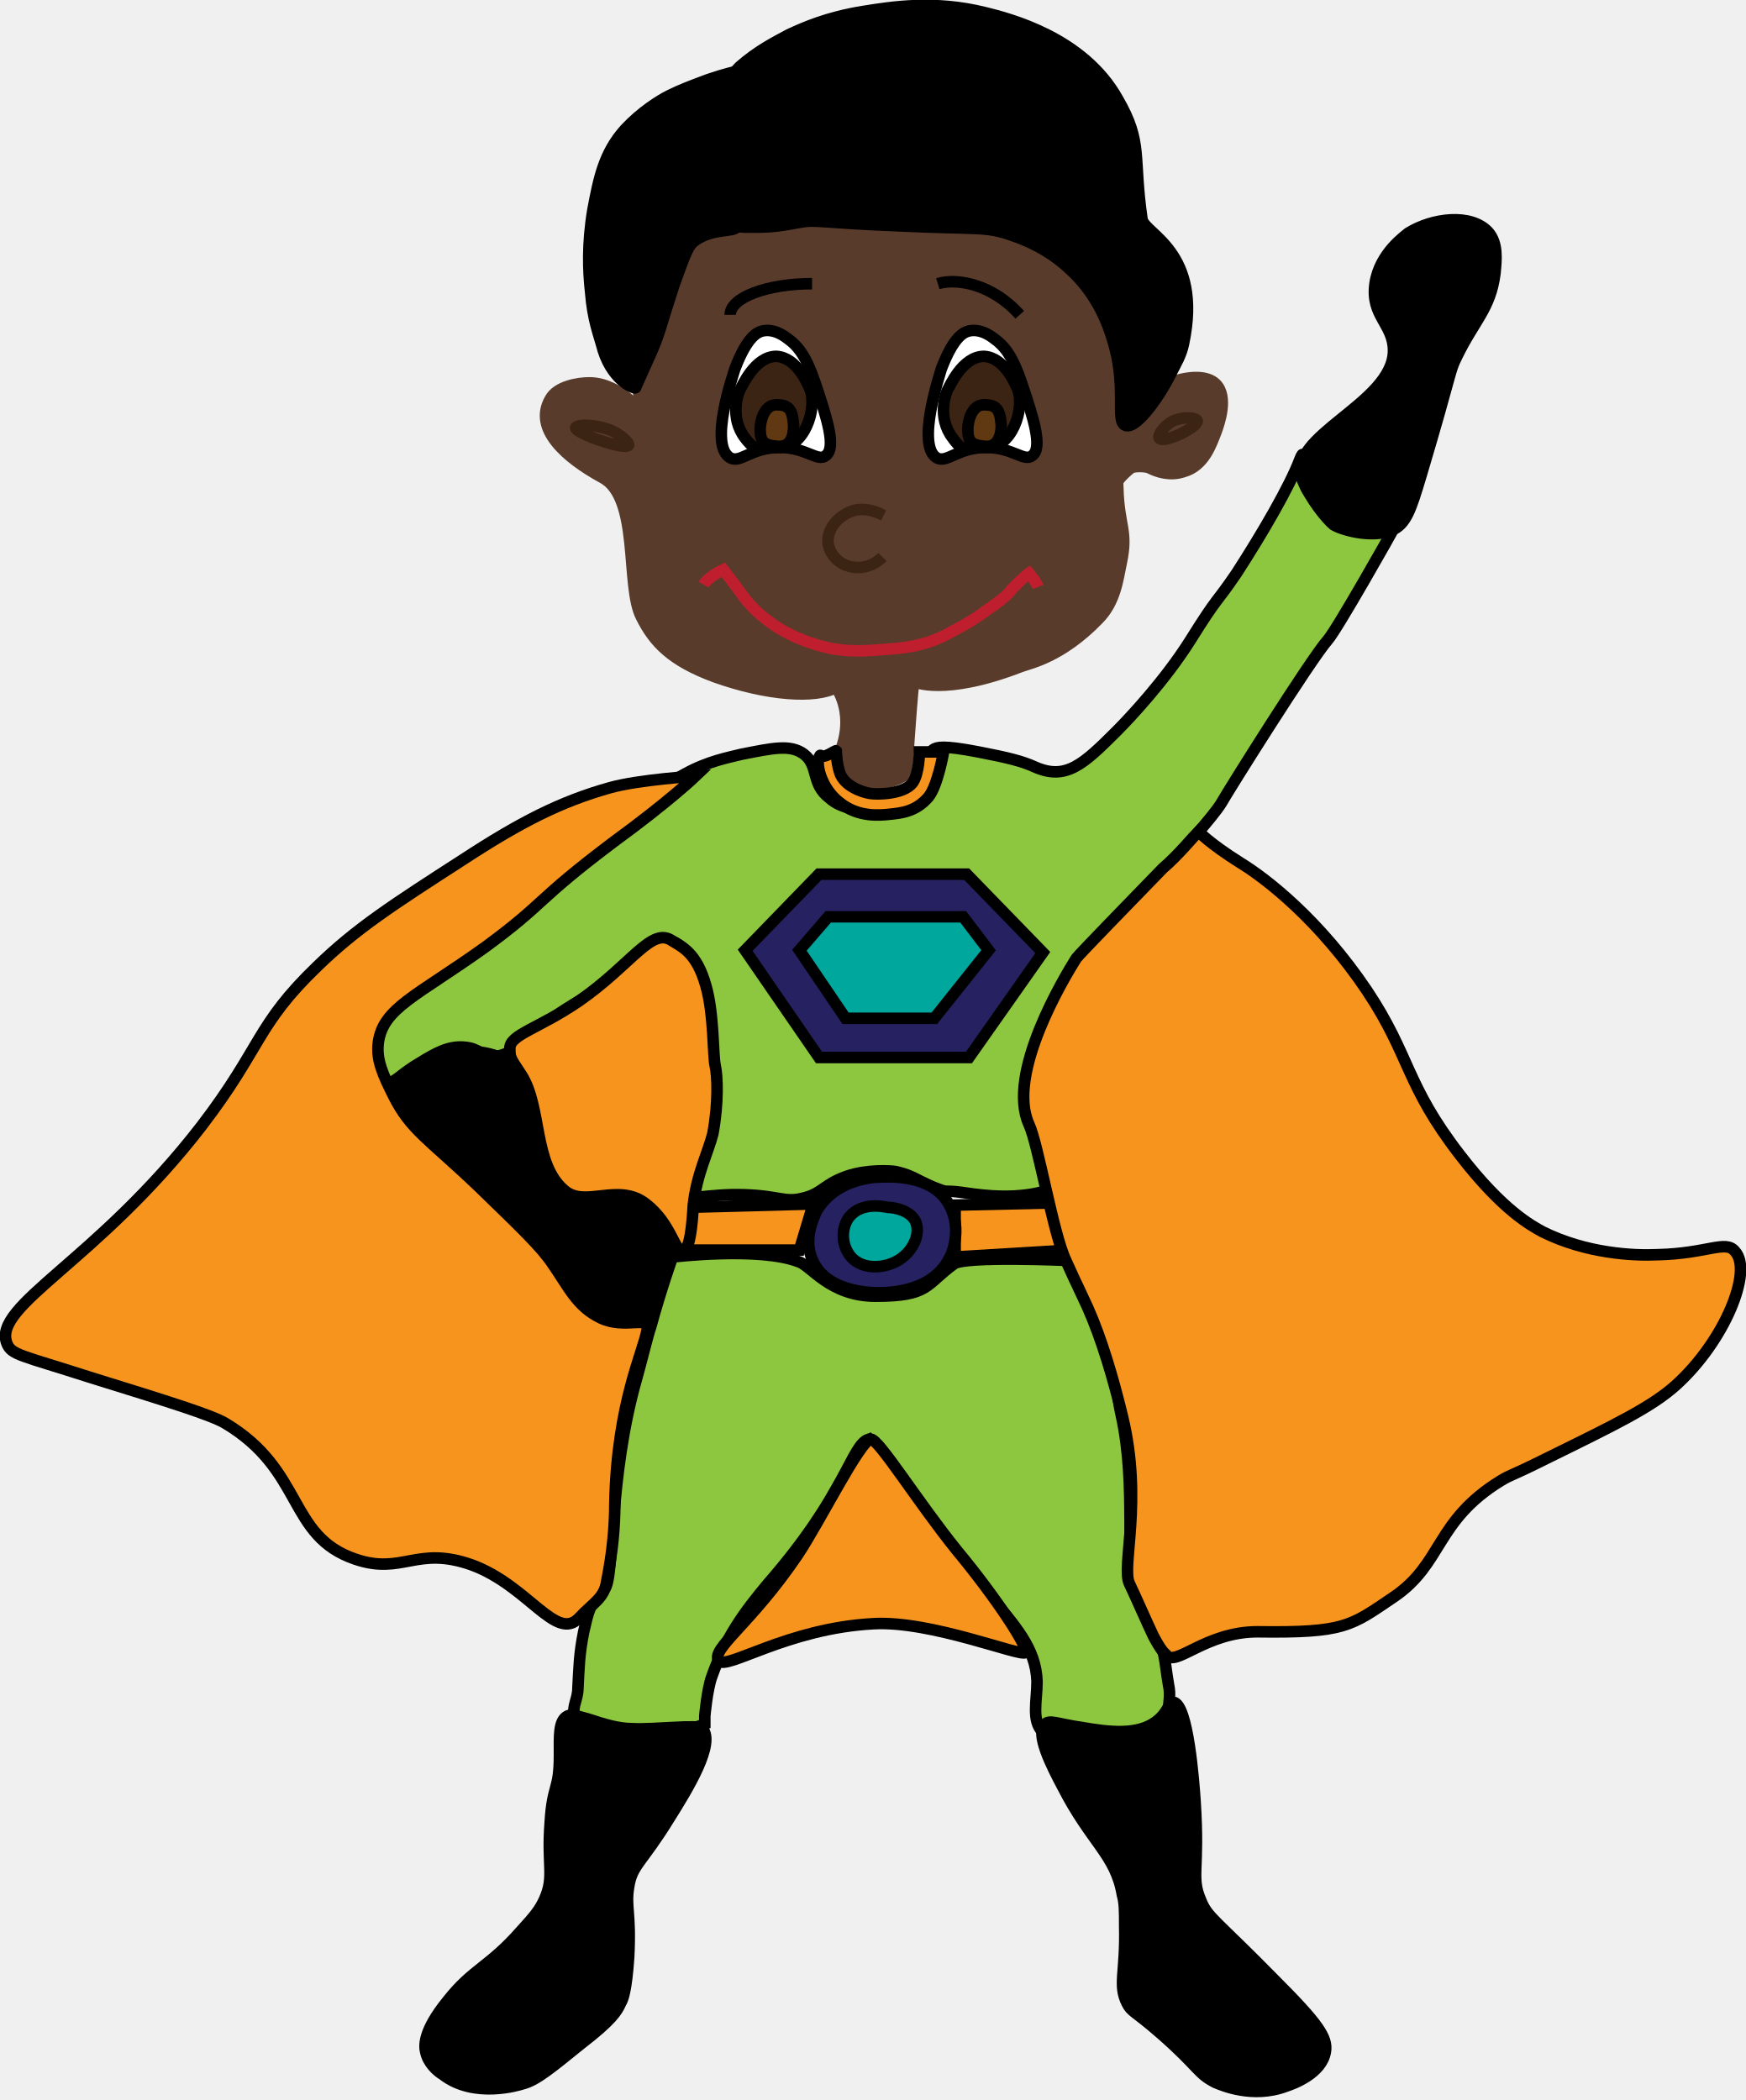
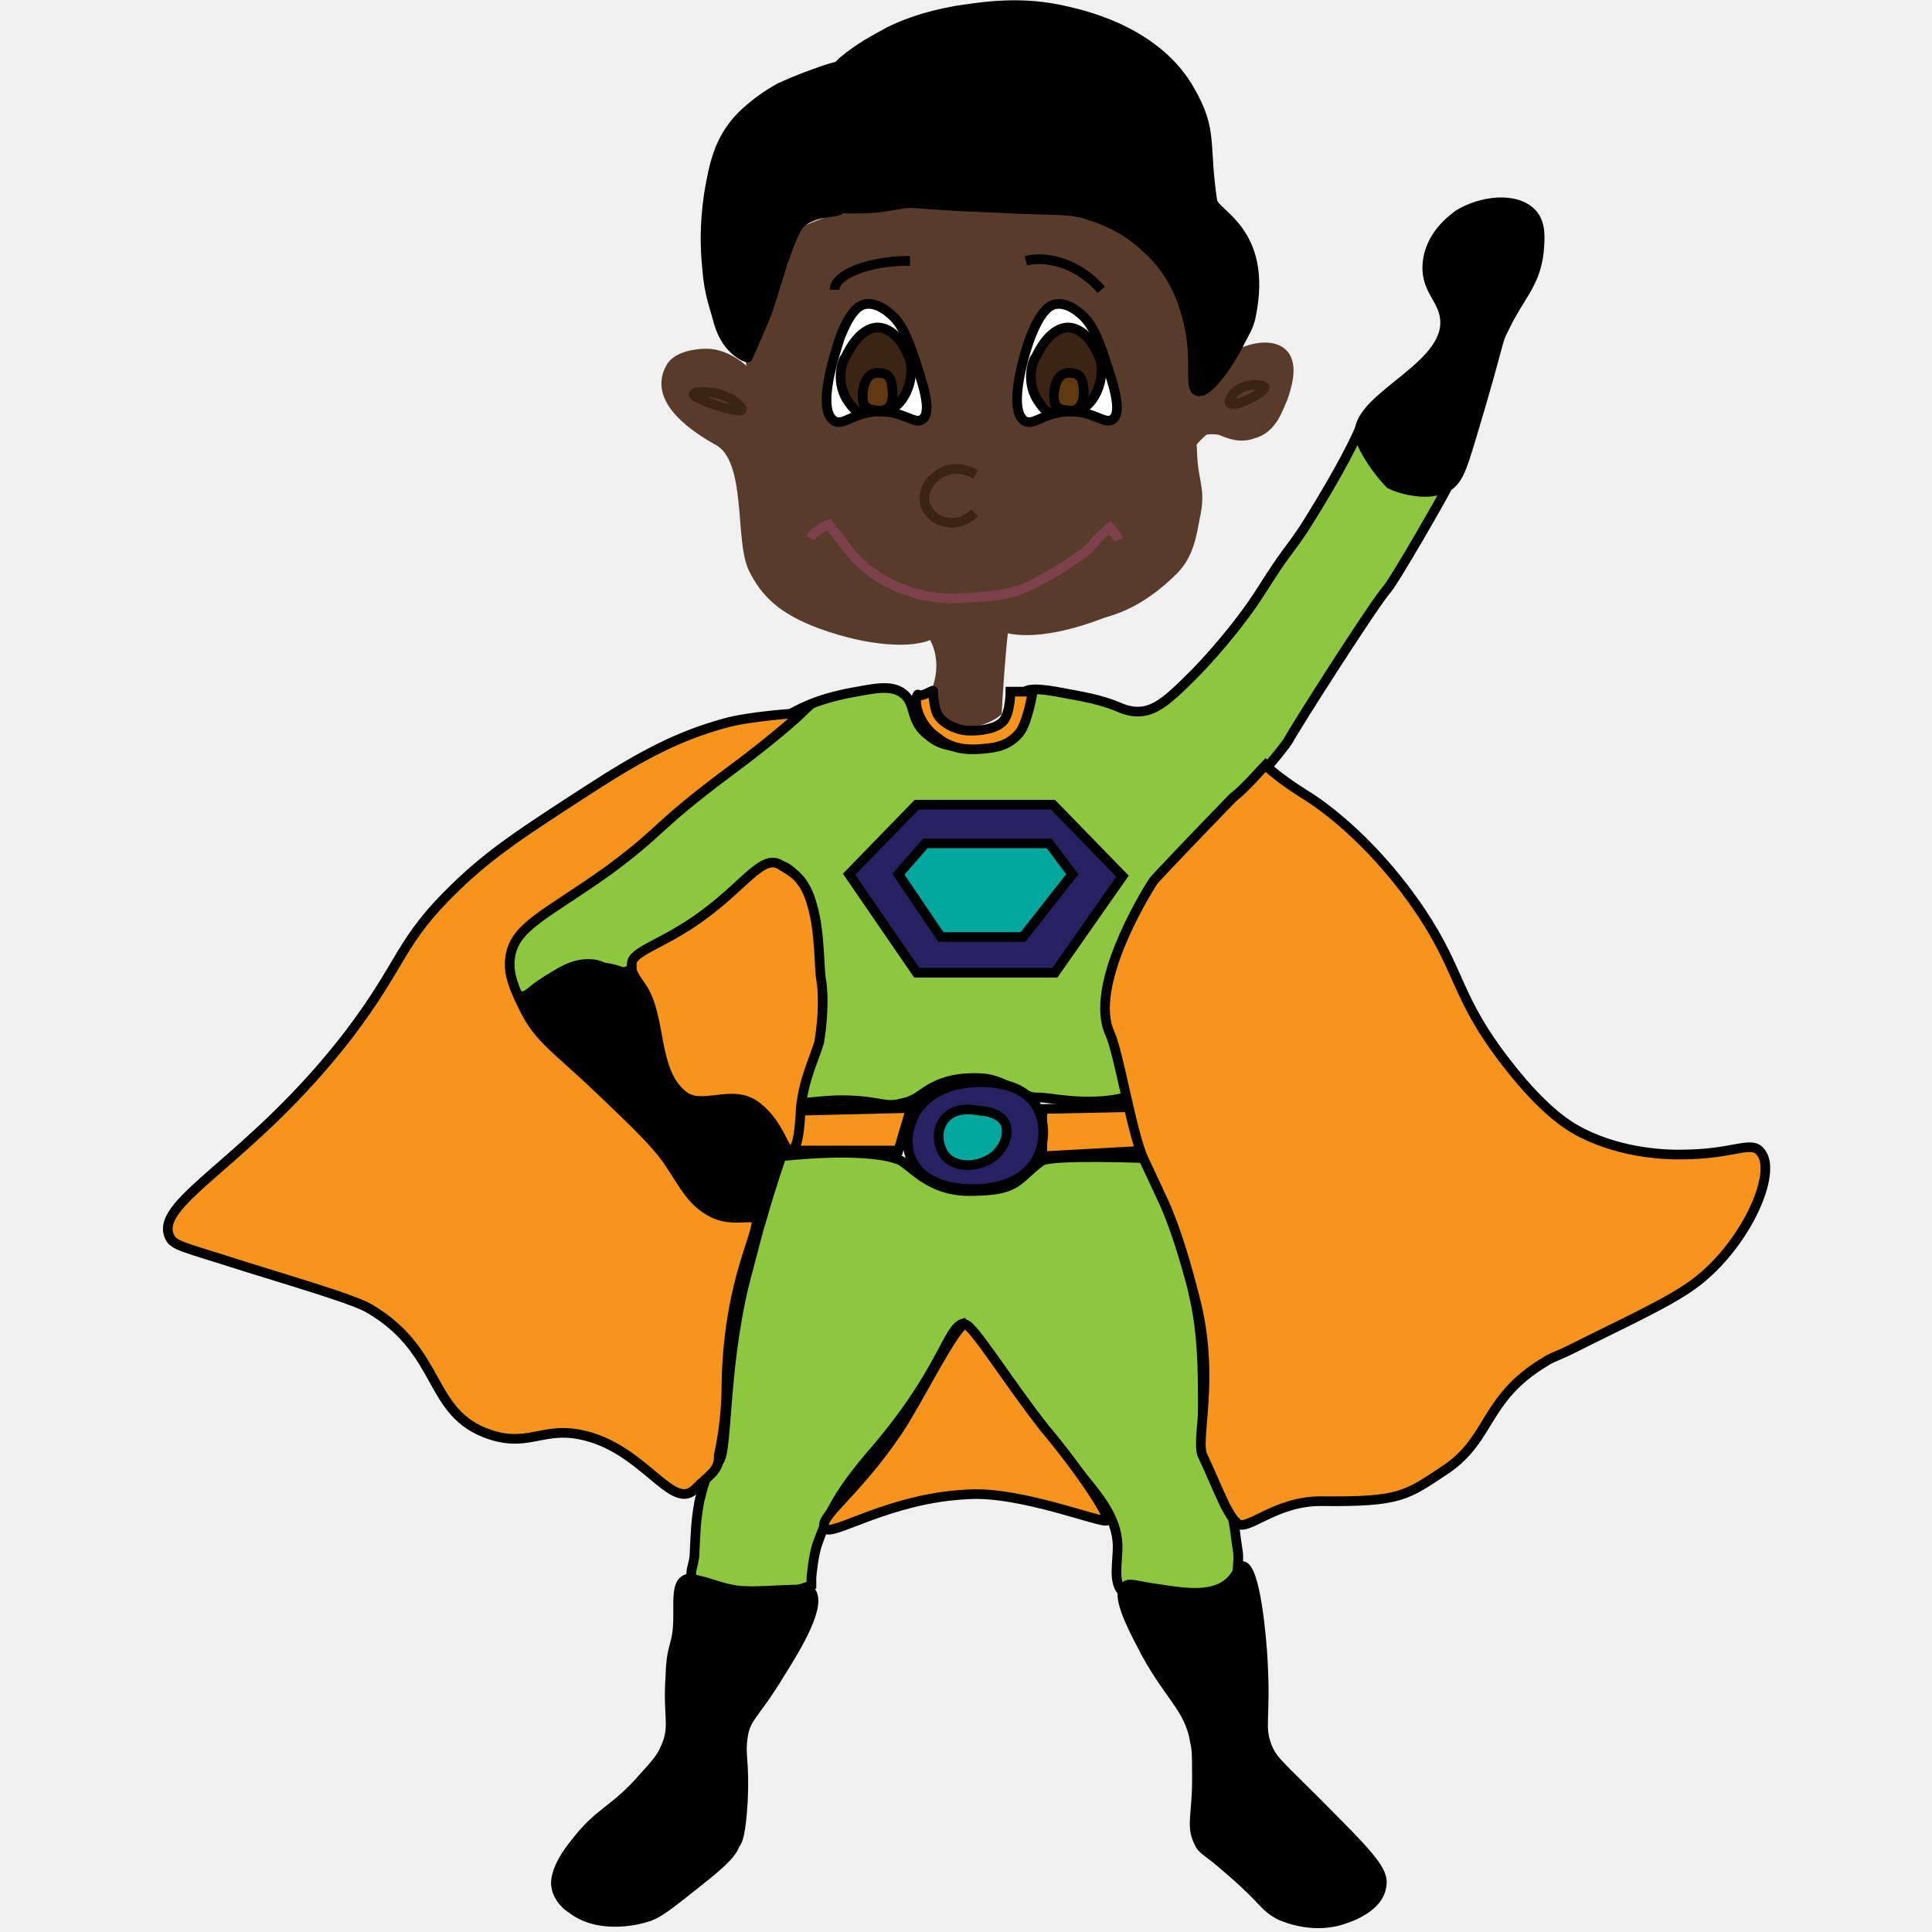
- <svg xmlns="http://www.w3.org/2000/svg" version="1.1" id="Layer_1" x="0px" y="0px" viewBox="0 0 151.3 182.1" enable-background="new 0 0 151.3 182.1" xml:space="preserve">
+ <svg xmlns="http://www.w3.org/2000/svg" version="1.1" id="Layer_1" x="0px" y="0px" viewBox="0 0 200 200" enable-background="new 0 0 200 200" xml:space="preserve">
+   <path fill="#8DC63F" stroke="#000000" stroke-miterlimit="10" d="M93.5,71.8c-1.3-1-3.1-0.5-5.9,0c-1.3,0.3-3.2,0.7-5.4,1.9  c-3.3,1.8-4.9,3.7-8,6.2c-4.3,3.3-7.5,7.1-11.6,10.3c-0.1,0-3.5,1.9-7.4,5.1c-1.1,0.9-2.2,1.9-2.6,3.5c-0.4,1.8,0.2,4,1.3,4.3  c0.7,0.2,1.1-0.7,3.2-1.9c1.4-0.9,2.6-1.5,4.1-1.4c1.5,0.1,1.6,0.9,2.7,0.9c2.1,0.1,4.9-3.1,6.5-4.2c1.4-1,3.4-1.9,5.7-4.2  c1.1-1.1,1.6-1.4,2.2-1.9c1-0.9,2.7-1.9,4.7,1.1c1.2,2,0.8,6.3,0.8,8.7c0,1.6,0.1,5.7-0.7,8.7c0,0-0.1,0.7-0.8,3.1l-0.4,1.9  c0.3,0.7,2.5-0.1,5.9,0c3.4,0.1,3.8,0.8,5.6,0.3c1.9-0.4,2-1.3,4.2-2.1c1.9-0.7,4.2-0.5,4.7-0.4c1.9,0.4,2.1,1,4.3,1.8  c0.7,0.2,0.3,0,2,0.2c2.9,0.4,4.6,0.4,6.3,0.2c1.5-0.2,1.8-0.4,1.9-0.5c0.8-1-0.2-2.6-0.9-5.9c-0.2-1-1-3.5-0.1-6.5  c0.3-1.2,0.3-3,1.9-5.8c1.8-3.4,2.4-4.3,3.4-5.3c0.7-0.7,0,0,2.7-2.7c2.7-2.7,2.5-2.3,4-4c1.3-1.4,4.8-5.3,5.6-6.6  c0.5-1,8.5-13.6,10.1-15.5c0.9-1,6.2-10.3,6.4-10.8c1.3-2.2-4.5-0.5-3.8-0.7c3.2-0.2-1-1.4-3.6-2.2c-2.2-0.7-0.8-5.5-1.5-3.6  c-1,2.6-3.6,7.1-6,10.9c-2.1,3.1-1.6,2-4.4,6.4c-2.4,3.8-5.8,7.5-7,8.7c-3.2,3.2-4.8,4.7-7.8,3.4c-1.2-0.5-2.5-0.9-5.4-1.4  c-3.4-0.7-4-0.4-4.3-0.2c-1.2,0.9-0.2,2.5-1.4,4.1c-1.3,1.5-3.6,1.6-4.4,1.6c-0.9,0-2.7,0.1-4.1-1.1C94.1,74.7,94.9,72.9,93.5,71.8z  " />
+   <polygon fill="#262262" stroke="#000000" stroke-miterlimit="10" points="94.9,83.3 87.9,90.5 94.9,100.7 109.2,100.7 116.2,90.7   109,83.3 " />
+   <polygon fill="#00A79D" stroke="#000000" stroke-miterlimit="10" points="93,90.5 97.4,97 105.9,97 111,90.5 108.6,87.3 95.8,87.3   " />
+   <path stroke="#000000" stroke-miterlimit="10" d="M54.8,103.2c-0.3,1.2,1.2,3.4,3.8,6.2c5.8,5.8,6.7,5.1,9.1,8.1  c2.4,3,2.9,5.3,6.2,7.6c1.4,1,2.4,1.3,3.3,1.1c1.8-0.5,2.4-3.2,2.7-4.8c0.4-1.9,0.9-4.1-0.3-5.7c-1-1.3-2.5-1.6-3.7-1.9  c-2.5-0.5-3.2,0.3-4.4,0c-3.8-1.1-2.1-10.8-6.7-13c-1.9-0.9-4-0.8-4.9-0.4S55.4,101.5,54.8,103.2z" />
+   <path stroke="#000000" stroke-miterlimit="10" d="M140.9,45.7c-1.6-4.2,8.7-7.2,8.7-12.3c0-2.5-2.2-3.3-1.8-6.4c0.4-3,3-4.6,3.2-4.8  c2.3-1.4,5.9-1.9,7.6-0.1c1,1.1,0.8,2.7,0.7,4c-0.4,3.4-2,4.5-3.6,7.9c-0.8,1.5-0.3,1-3.4,11.3c-1,3.3-1.4,4.7-2.9,5.3  c-2,0.8-4.8-0.1-5.5-0.5C143.2,49.4,141.7,47.6,140.9,45.7z" />
+   <path fill="#F7941E" stroke="#000000" stroke-miterlimit="10" d="M82,115c-0.3,1.3-0.8,2.7-1.1,4.1H93l1.3-4.4L82,115z" />
+   <polygon fill="#F7941E" stroke="#000000" stroke-miterlimit="10" points="107.9,114.8 107.9,119.7 118.7,119.1 117.5,114.6 " />
+   <path fill="#262262" stroke="#000000" stroke-miterlimit="10" d="M94.7,115.3c-0.1,0.3-1.4,2.6-0.3,4.8c1.3,2.9,5.4,3,6.2,3  c0.9,0,5.2,0,6.8-3.3c0.1-0.1,1.3-2.6,0-5.1c-1.8-3.3-6.7-2.6-7.2-2.6C99.2,112.2,96.2,112.7,94.7,115.3z" />
+   <path fill="#00A79D" stroke="#000000" stroke-miterlimit="10" d="M97.6,116.1c-0.7,1.1-0.5,2.5,0.2,3.5c1.2,1.5,3.8,1.2,5.2,0  c0.8-0.7,1.5-2,1.1-3.2c-0.4-1.1-2-1.4-2.6-1.4C100.9,114.9,98.7,114.4,97.6,116.1z" />
+   <path fill="#8DC63F" stroke="#000000" stroke-miterlimit="10" d="M80.9,119.7c0,0-1.1,3.1-2.1,6.7c-0.2,0.5-0.9,3.3-1.3,4.8  c-2.7,9.6-2.1,19.1-3.1,20.1c-1.4,1.3-1.5,2.2-2,4.1c-0.4,2.2-0.4,3.4-0.5,5.4c0,1-0.5,1.8-0.3,2.4c0.2,1,1.8,1.4,2.7,1.6  c0.5,0.2,3.1,0.5,5.1,0.4c2.1-0.1,4.6-1.1,4.6-1.1v-0.8c0,0,0.2-2.5,0.7-3.7c1.3-3.7,3.1-6.2,5.4-8.9c7.5-8.6,7.9-13.2,9.6-13.7  c0,0,3.1,4.6,11.4,14.7c2.5,3.1,4.5,5.2,4.6,8.3c0,1.9-0.5,3.7,0.5,4.8c0.2,0.2,0.7,0.5,3.5,0.8c5.1,0.3,6.6-0.7,7-0.9  c0.5-0.3,1.4-1,1.4-1.9c0-0.9,0.2-1.5,0-2.5c-0.4-2.5-0.2-3.2-1.5-5.5c-0.5-1-1-2.3-1.5-3.5c-1.2-2.5,0.1-9.8-1.4-16.7  c-0.9-3.8-0.1-6.9-1.4-8.1c-2.1-2.1-3.6-6.6-3.6-6.6s-9.9-0.4-10.9,0.3c-2.7,2-2.3,3.1-7.5,3.1c-4.4,0-6.2-3-7.4-3.3  C89.2,118.7,80.9,119.7,80.9,119.7z" />
+   <path stroke="#000000" stroke-miterlimit="10" d="M70.2,167.2c0-1.8-0.1-3.3,0.8-3.7c0.4-0.2,0.9,0,2.1,0.3c1.3,0.4,2.7,0.9,4.1,0.9  c2.2,0.1,6.4-0.4,6.7,0c1.2,1.4-1.3,5.6-3.2,8.6c-2.6,4.3-3.5,4.4-3.8,6.5c-0.3,2,0.2,2.3,0,6.7c-0.2,3.2-0.5,4.1-0.8,4.4  c-0.3,0.8-0.9,1.6-3.7,3.8c-2.9,2.3-4.3,3.5-5.6,3.8c-0.3,0.1-4.6,1.4-7.6-0.9c-0.5-0.3-1.4-1.1-1.6-2.2c-0.1-0.4-0.3-1.9,2.1-4.8  c2.4-3.1,4-3.2,7-6.7c1.2-1.3,1.8-2,2.2-3c1-2.2,0.2-3.2,0.5-7.4C69.5,169.9,70.2,170.6,70.2,167.2z" />
+   <path stroke="#000000" stroke-miterlimit="10" d="M118.1,170.1c-1-1.9-2.6-5.1-1.6-5.9c0.4-0.4,1.2,0,3.5,0.3c2.5,0.4,5.3,0.8,7-0.5  c1.2-0.9,1.2-1.9,1.6-1.9c1.4,0.1,2,7.8,2.1,9.4c0.4,6.7-0.4,7.1,0.5,9.4c0.7,1.6,1.3,1.8,7,7.6c4.2,4.2,5.1,5.5,4.8,6.8  c-0.3,2.1-3.1,3.1-3.7,3.3c-3.2,1.2-6.2-0.1-6.7-0.3c-1.8-0.9-1.5-1.4-5.2-4.6c-2.6-2.3-2.9-2.1-3.3-3c-0.9-1.8-0.1-2.9-0.2-7.4  c0-1.4,0-2.2-0.2-3C123.1,176.6,120.8,175.5,118.1,170.1z" />
+   <path fill="#F7941E" stroke="#000000" stroke-miterlimit="10" d="M131,79.2c0,0,1,1.1,4,3c2.5,1.5,7.6,5.5,12.1,12.2  c4.2,6.3,3.6,8.9,8.9,15.7c4.1,5.3,6.8,6.7,7.8,7.2c4.2,2.1,8.7,2.3,11,2.2c4.7-0.1,6.5-1.4,7.4-0.3c1.8,1.9-1,8.6-5.6,12.7  c-2.3,2.1-5.7,3.7-12.4,7c-3.5,1.8-3.2,1.4-4.3,2.1c-6.3,3.8-5.5,7.9-10.2,11.1c-4.1,2.7-4.6,3.4-13,3.3c-4.9,0-7.8,3.4-8.7,2.2  c-0.2-0.2-0.4-0.3-1.2-1.8c-0.9-1.9-1.4-3.2-2.3-5.1c-0.8-1.6,1.3-7.8-0.7-15.9c-0.9-3.6-2-7.4-3.3-10.3c-2.1-4.5-0.5-1.1-2.1-4.5  c-1.2-2.5-2.6-11.1-3.5-13c-2.2-4.8,3.4-14.1,4.5-15.8c0.4-0.5,4.8-5.1,8.2-8.6C129,81.5,130.6,79.6,131,79.2z" />
+   <path fill="#F7941E" stroke="#000000" stroke-miterlimit="10" d="M114.6,157.4c-0.4,0.4-9-3.1-14.5-2.7c-8.2,0.4-14.1,4.5-14.7,3.5  c-0.8-1.1,3.1-3.5,7.5-10c2.1-3.1,6-11.1,7-11.1c0.8,0,4.5,6,8.2,10.7C111.8,152.2,114.9,156.9,114.6,157.4z" />
+   <path fill="#F7941E" stroke="#000000" stroke-miterlimit="10" d="M72,154.1c-2.2,2.3-4.8-3.1-10.2-5.1c-5.3-1.9-6.6,1-11.1-0.5  c-6.5-2.2-4.8-8.5-12.4-13c-1.3-0.8-5.2-2-13-4.4c-6.5-2.1-7.4-2.1-7.8-3.2c-1.4-3.6,8.6-7.8,18.6-20.8c5.7-7.5,5.2-9.6,11-15.2  c3.7-3.6,7.1-5.8,13.9-10.2c5.4-3.5,9.2-5.5,13.9-6.8c2.7-0.8,8.1-1.1,8.1-1.1s-2.5,2.4-7.8,6.3c-7.6,5.7-6.4,5.7-12.2,10  c-6.6,4.7-9.8,5.8-10.2,9.1c-0.2,1.6,0.4,3.1,1.4,5.1c1.6,3.3,3.3,4.1,8.1,8.7c4,3.8,5.9,5.7,7,7.4c1.5,2.2,2.3,4.1,4.6,5.2  s4.7-0.3,4.4,1.1c-0.3,2.1-2.9,6.9-3.1,16.5c0,2.3-0.2,4.7-0.8,7.5C74.5,152.2,73.4,152.7,72,154.1z" />
  <g>
-     <path fill="#8DC63F" stroke="#000000" stroke-miterlimit="10" d="M69.7,65.4c-1.2-0.9-2.8-0.5-5.4,0c-1.2,0.3-2.9,0.6-4.9,1.7   c-3,1.6-4.5,3.4-7.3,5.6c-3.9,3-6.8,6.5-10.6,9.4c-0.1,0-3.2,1.7-6.7,4.6c-1,0.8-2,1.7-2.4,3.2c-0.4,1.6,0.2,3.6,1.2,3.9   c0.6,0.2,1-0.6,2.9-1.7c1.3-0.8,2.4-1.4,3.7-1.3c1.4,0.1,1.5,0.8,2.5,0.8c1.9,0.1,4.5-2.8,5.9-3.8c1.3-0.9,3.1-1.7,5.2-3.8   c1-1,1.5-1.3,2-1.7c0.9-0.8,2.5-1.7,4.3,1c1.1,1.8,0.7,5.7,0.7,7.9c0,1.5,0.1,5.2-0.6,7.9c0,0-0.1,0.6-0.7,2.8l-0.4,1.7   c0.3,0.6,2.3-0.1,5.4,0c3.1,0.1,3.5,0.7,5.1,0.3c1.7-0.4,1.8-1.2,3.8-1.9c1.7-0.6,3.8-0.5,4.3-0.4c1.7,0.4,1.9,0.9,3.9,1.6   c0.6,0.2,0.3,0,1.8,0.2c2.6,0.4,4.2,0.4,5.7,0.2c1.4-0.2,1.6-0.4,1.7-0.5c0.7-0.9-0.2-2.4-0.8-5.4c-0.2-0.9-0.9-3.2-0.1-5.9   c0.3-1.1,0.3-2.7,1.7-5.3c1.6-3.1,2.2-3.9,3.1-4.8c0.6-0.6,0,0,2.5-2.5c2.5-2.5,2.3-2.1,3.6-3.6c1.2-1.3,4.4-4.8,5.1-6   c0.5-0.9,7.7-12.4,9.2-14.1c0.8-0.9,5.6-9.4,5.8-9.8c1.2-2-4.1-0.5-3.5-0.6c2.9-0.2-0.9-1.3-3.3-2c-2-0.6-0.7-5-1.4-3.3   c-0.9,2.4-3.3,6.5-5.5,9.9c-1.9,2.8-1.5,1.8-4,5.8c-2.2,3.5-5.3,6.8-6.4,7.9c-2.9,2.9-4.4,4.3-7.1,3.1c-1.1-0.5-2.3-0.8-4.9-1.3   c-3.1-0.6-3.6-0.4-3.9-0.2c-1.1,0.8-0.2,2.3-1.3,3.7c-1.2,1.4-3.3,1.5-4,1.5c-0.8,0-2.5,0.1-3.7-1C70.3,68,71,66.4,69.7,65.4z" />
-     <polygon fill="#262262" stroke="#000000" stroke-miterlimit="10" points="71,75.8 64.6,82.4 71,91.7 84,91.7 90.4,82.6 83.8,75.8     " />
-     <polygon fill="#00A79D" stroke="#000000" stroke-miterlimit="10" points="69.3,82.4 73.3,88.3 81,88.3 85.7,82.4 83.5,79.5    71.8,79.5  " />
-     <path stroke="#000000" stroke-miterlimit="10" d="M34.5,94c-0.3,1.1,1.1,3.1,3.5,5.6c5.3,5.3,6.1,4.6,8.3,7.4   c2.2,2.7,2.6,4.8,5.6,6.9c1.3,0.9,2.2,1.2,3,1c1.6-0.5,2.2-2.9,2.5-4.4c0.4-1.7,0.8-3.7-0.3-5.2c-0.9-1.2-2.3-1.5-3.4-1.7   c-2.3-0.5-2.9,0.3-4,0c-3.5-1-1.9-9.8-6.1-11.8c-1.7-0.8-3.6-0.7-4.5-0.4C38.2,91.7,35,92.4,34.5,94z" />
-     <path stroke="#000000" stroke-miterlimit="10" d="M112.9,41.6c-1.5-3.8,7.9-6.6,7.9-11.2c0-2.3-2-3-1.6-5.8   c0.4-2.7,2.7-4.2,2.9-4.4c2.1-1.3,5.4-1.7,6.9-0.1c0.9,1,0.7,2.5,0.6,3.6c-0.4,3.1-1.8,4.1-3.3,7.2c-0.7,1.4-0.3,0.9-3.1,10.3   c-0.9,3-1.3,4.3-2.6,4.8c-1.8,0.7-4.4-0.1-5-0.5C115,45,113.6,43.3,112.9,41.6z" />
-     <path fill="#F7941E" stroke="#000000" stroke-miterlimit="10" d="M59.3,104.7c-0.3,1.2-0.7,2.5-1,3.7h11l1.2-4L59.3,104.7z" />
-     <polygon fill="#F7941E" stroke="#000000" stroke-miterlimit="10" points="82.8,104.5 82.8,109 92.7,108.4 91.6,104.3  " />
-     <path fill="#262262" stroke="#000000" stroke-miterlimit="10" d="M70.8,105c-0.1,0.3-1.3,2.4-0.3,4.4c1.2,2.6,4.9,2.7,5.6,2.7   c0.8,0,4.7,0,6.2-3c0.1-0.1,1.2-2.4,0-4.6c-1.6-3-6.1-2.4-6.6-2.4C74.9,102.2,72.2,102.6,70.8,105z" />
-     <path fill="#00A79D" stroke="#000000" stroke-miterlimit="10" d="M73.5,105.7c-0.6,1-0.5,2.3,0.2,3.2c1.1,1.4,3.5,1.1,4.7,0   c0.7-0.6,1.4-1.8,1-2.9c-0.4-1-1.8-1.3-2.4-1.3C76.5,104.6,74.5,104.2,73.5,105.7z" />
-     <path fill="#8DC63F" stroke="#000000" stroke-miterlimit="10" d="M58.3,109c0,0-1,2.8-1.9,6.1c-0.2,0.5-0.8,3-1.2,4.4   c-2.5,8.7-1.9,17.4-2.8,18.3c-1.3,1.2-1.4,2-1.8,3.7c-0.4,2-0.4,3.1-0.5,4.9c0,0.9-0.5,1.6-0.3,2.2c0.2,0.9,1.6,1.3,2.5,1.5   c0.5,0.2,2.8,0.5,4.6,0.4c1.9-0.1,4.2-1,4.2-1v-0.7c0,0,0.2-2.3,0.6-3.4c1.2-3.4,2.8-5.6,4.9-8.1c6.8-7.8,7.2-12,8.7-12.5   c0,0,2.8,4.2,10.4,13.4c2.3,2.8,4.1,4.7,4.2,7.6c0,1.7-0.5,3.4,0.5,4.4c0.2,0.2,0.6,0.5,3.2,0.7c4.6,0.3,6-0.6,6.4-0.8   c0.5-0.3,1.3-0.9,1.3-1.7c0-0.8,0.2-1.4,0-2.3c-0.4-2.3-0.2-2.9-1.4-5c-0.5-0.9-0.9-2.1-1.4-3.2c-1.1-2.3,0.1-8.9-1.3-15.2   c-0.8-3.5-0.1-6.3-1.3-7.4c-1.9-1.9-3.3-6-3.3-6s-9-0.4-9.9,0.3c-2.5,1.8-2.1,2.8-6.8,2.8c-4,0-5.6-2.7-6.7-3   C65.8,108.1,58.3,109,58.3,109z" />
-     <path stroke="#000000" stroke-miterlimit="10" d="M48.5,152.2c0-1.6-0.1-3,0.7-3.4c0.4-0.2,0.8,0,1.9,0.3c1.2,0.4,2.5,0.8,3.7,0.8   c2,0.1,5.8-0.4,6.1,0c1.1,1.3-1.2,5.1-2.9,7.8c-2.4,3.9-3.2,4-3.5,5.9c-0.3,1.8,0.2,2.1,0,6.1c-0.2,2.9-0.5,3.7-0.7,4   c-0.3,0.7-0.8,1.5-3.4,3.5c-2.6,2.1-3.9,3.2-5.1,3.5c-0.3,0.1-4.2,1.3-6.9-0.8c-0.5-0.3-1.3-1-1.5-2c-0.1-0.4-0.3-1.7,1.9-4.4   c2.2-2.8,3.6-2.9,6.4-6.1c1.1-1.2,1.6-1.8,2-2.7c0.9-2,0.2-2.9,0.5-6.7C47.9,154.7,48.5,155.3,48.5,152.2z" />
-     <path stroke="#000000" stroke-miterlimit="10" d="M92.1,154.9c-0.9-1.7-2.4-4.6-1.5-5.4c0.4-0.4,1.1,0,3.2,0.3   c2.3,0.4,4.8,0.7,6.4-0.5c1.1-0.8,1.1-1.7,1.5-1.7c1.3,0.1,1.8,7.1,1.9,8.6c0.4,6.1-0.4,6.5,0.5,8.6c0.6,1.5,1.2,1.6,6.4,6.9   c3.8,3.8,4.6,5,4.4,6.2c-0.3,1.9-2.8,2.8-3.4,3c-2.9,1.1-5.6-0.1-6.1-0.3c-1.6-0.8-1.4-1.3-4.7-4.2c-2.4-2.1-2.6-1.9-3-2.7   c-0.8-1.6-0.1-2.6-0.2-6.7c0-1.3,0-2-0.2-2.7C96.7,160.8,94.6,159.8,92.1,154.9z" />
-     <path fill="#F7941E" stroke="#000000" stroke-miterlimit="10" d="M103.9,72.1c0,0,0.9,1,3.6,2.7c2.3,1.4,6.9,5,11,11.1   c3.8,5.7,3.3,8.1,8.1,14.3c3.7,4.8,6.2,6.1,7.1,6.6c3.8,1.9,7.9,2.1,10,2c4.3-0.1,5.9-1.3,6.7-0.3c1.6,1.7-0.9,7.8-5.1,11.6   c-2.1,1.9-5.2,3.4-11.3,6.4c-3.2,1.6-2.9,1.3-3.9,1.9c-5.7,3.5-5,7.2-9.3,10.1c-3.7,2.5-4.2,3.1-11.8,3c-4.5,0-7.1,3.1-7.9,2   c-0.2-0.2-0.4-0.3-1.1-1.6c-0.8-1.7-1.3-2.9-2.1-4.6c-0.7-1.5,1.2-7.1-0.6-14.5c-0.8-3.3-1.8-6.7-3-9.4c-1.9-4.1-0.5-1-1.9-4.1   c-1.1-2.3-2.4-10.1-3.2-11.8c-2-4.4,3.1-12.8,4.1-14.4c0.4-0.5,4.4-4.6,7.5-7.8C102.1,74.2,103.5,72.5,103.9,72.1z" />
-     <path fill="#F7941E" stroke="#000000" stroke-miterlimit="10" d="M88.9,143.3c-0.4,0.4-8.2-2.8-13.2-2.5   c-7.5,0.4-12.8,4.1-13.4,3.2c-0.7-1,2.8-3.2,6.8-9.1c1.9-2.8,5.5-10.1,6.4-10.1c0.7,0,4.1,5.5,7.5,9.7   C86.4,138.6,89.2,142.9,88.9,143.3z" />
-     <path fill="#F7941E" stroke="#000000" stroke-miterlimit="10" d="M50.2,140.3c-2,2.1-4.4-2.8-9.3-4.6c-4.8-1.7-6,0.9-10.1-0.5   c-5.9-2-4.4-7.7-11.3-11.8c-1.2-0.7-4.7-1.8-11.8-4c-5.9-1.9-6.7-1.9-7.1-2.9c-1.3-3.3,7.8-7.1,16.9-18.9c5.2-6.8,4.7-8.7,10-13.8   c3.4-3.3,6.5-5.3,12.7-9.3c4.9-3.2,8.4-5,12.7-6.2c2.5-0.7,7.4-1,7.4-1s-2.3,2.2-7.1,5.7c-6.9,5.2-5.8,5.2-11.1,9.1   c-6,4.3-8.9,5.3-9.3,8.3c-0.2,1.5,0.4,2.8,1.3,4.6c1.5,3,3,3.7,7.4,7.9c3.6,3.5,5.4,5.2,6.4,6.7c1.4,2,2.1,3.7,4.2,4.7   c2.1,1,4.3-0.3,4,1c-0.3,1.9-2.6,6.3-2.8,15c0,2.1-0.2,4.3-0.7,6.8C52.4,138.6,51.4,139,50.2,140.3z" />
-     <g>
-       <path fill="#F7941E" stroke="#000000" stroke-miterlimit="10" d="M58.3,81.6c-1.8-1.3-3.5,2-8.1,5.2c-3.5,2.4-6,2.9-6,4.1    c0,0.8,0,0.8,1,2.3c1.8,2.8,1,7.7,3.7,10c1.8,1.6,4.7-0.7,7.1,1.2c2.2,1.7,2.5,4.2,3.2,4.1c0.6-0.1,0.8-2.2,0.9-4    c0.3-2.7,1.3-4.6,1.7-6.2c0.5-2.7,0.4-5,0.2-5.9c-0.2-0.8-0.1-4.5-0.8-6.9C60.4,82.6,59.1,82.1,58.3,81.6z" />
-     </g>
-     <path fill="#593B2B" stroke="#593B2B" stroke-miterlimit="10" d="M78.6,67.1c0,0,0.3-5,0.6-8c0,0,2.6,1.3,9.3-1.3   c0.8-0.3,3.5-0.8,6.7-4.1c1.5-1.5,1.7-3.5,2-4.9c0.6-2.8-0.2-3.1-0.3-6.5c0,0-0.7-0.2,1.1-1.7c0.2-0.2,1.4-0.2,1.7,0   c0.6,0.3,1.7,0.7,2.9,0.3c1.8-0.5,2.4-2.4,2.8-3.4c0.3-0.8,1.1-3.1,0-4.2c-0.8-0.8-2.4-0.6-3.4-0.3c-3.1,1.1-3.5,5-4.5,4.8   c-0.8-0.1,0.2-1.7-0.9-6.2c-0.3-1.3-0.2-1.6-1.6-4.2c-1-1.8-2.1-4.1-3.7-5.2c-1.8-1.1-3.5-2.2-8.2-2.5c-5.2-0.4-6-0.1-11.7-0.3   c-2.4-0.1-5.9-0.1-11,2.2c-1.9,0.9-3.1,8.3-3.9,9.3c-2.6,3.6,0,4.4-0.2,5.4c0,0,0,0,0,0c-0.2,0.1-1.1-1.2-2.2-2   c-0.3-0.2-1.5-1.1-3-1.1c-1,0-2.8,0.3-3.4,1.4c-1.5,2.6,1.4,5.1,4.5,6.8c3.3,1.7,2,9.4,3.4,12.1c1.1,2.2,2.6,3.8,6.4,5.2   c4.5,1.6,8.7,1.9,10.5,0.9c0,0,0,0,0,0c1.7,2.8,0.3,5.6,0.3,5.6c0,0.3,0,0.9,0,1.6c0.4,0.3,1.1,0.8,2.1,1c0.3,0.1,0.6,0.1,1,0.1   C77.5,68,78.6,67.1,78.6,67.1z" />
-     <path fill="none" stroke="#3C2415" stroke-miterlimit="10" d="M100.5,38c-0.2-0.2,0.4-1.1,1.2-1.5c0.9-0.4,2-0.3,2.1,0   C103.8,37.1,100.8,38.5,100.5,38z" />
-     <path fill="none" stroke="#3C2415" stroke-miterlimit="10" d="M54.5,38.6c0.1-0.2-0.9-1.2-2.2-1.5c-1-0.3-2.3-0.3-2.4,0   C49.9,37.6,54.3,39.1,54.5,38.6z" />
-     <g>
-       <path fill="#FFFFFF" stroke="#000000" stroke-miterlimit="10" d="M81.2,39.7c0.9,0.5,1.8-0.9,4.3-0.9c2.3,0,3.3,1.3,4,0.7    c0.9-0.7,0.1-3.2-0.9-6.2c-0.8-2.4-1.5-3.3-2.5-4c-0.4-0.3-1.2-0.8-2.1-0.6c-0.4,0.1-1.3,0.4-2.4,3.3    C81.5,32.4,79.4,38.6,81.2,39.7z" />
-       <path fill="#3C2415" stroke="#000000" stroke-miterlimit="10" d="M82.6,38c-1.4-1.8-0.6-4-0.4-4.3c0.1-0.1,1.2-2.8,3.1-2.8    c1.8,0.1,2.7,2.4,2.9,2.8c0.7,1.7-0.5,5.3-2.8,5.1C83.7,38.7,83.6,39.4,82.6,38z" />
-       <path fill="#603913" stroke="#000000" stroke-miterlimit="10" d="M85.4,38.7c-1.1-0.1-1.5-0.3-1.5-1.5c0-0.6,0.3-2.1,1.4-2.1    c1.1,0,1.4,0.4,1.5,1.8C86.8,37.9,86.4,38.8,85.4,38.7z" />
-     </g>
-     <g>
-       <path fill="#FFFFFF" stroke="#000000" stroke-miterlimit="10" d="M63.3,39.7c0.9,0.5,1.8-0.9,4.3-0.9c2.3,0,3.3,1.3,4,0.7    c0.9-0.7,0.1-3.2-0.9-6.2c-0.8-2.4-1.5-3.3-2.5-4c-0.4-0.3-1.2-0.8-2.1-0.6c-0.4,0.1-1.3,0.4-2.4,3.3    C63.6,32.4,61.4,38.6,63.3,39.7z" />
-       <path fill="#3C2415" stroke="#000000" stroke-miterlimit="10" d="M64.6,38c-1.4-1.8-0.6-4-0.4-4.3c0.1-0.1,1.2-2.8,3.1-2.8    c1.8,0.1,2.7,2.4,2.9,2.8c0.7,1.7-0.5,5.3-2.8,5.1C65.7,38.7,65.7,39.4,64.6,38z" />
-       <path fill="#603913" stroke="#000000" stroke-miterlimit="10" d="M67.4,38.7c-1.1-0.1-1.5-0.3-1.5-1.5c0-0.6,0.3-2.1,1.4-2.1    c1.1,0,1.4,0.4,1.5,1.8C68.8,37.9,68.5,38.8,67.4,38.7z" />
-     </g>
-     <path fill="none" stroke="#000000" stroke-miterlimit="10" d="M81.3,24.6c1.6-0.5,4.7,0,7.1,2.7" />
-     <path fill="none" stroke="#000000" stroke-miterlimit="10" d="M63.3,27.3c0-1.5,3.2-2.7,7.1-2.7" />
-     <line fill="none" stroke="#000000" stroke-miterlimit="10" x1="83.1" y1="29" x2="83.1" y2="29" />
-     <g>
-       <path fill="none" stroke="#3C2415" stroke-miterlimit="10" d="M76.6,44.7c-0.2-0.1-1.4-0.8-2.7-0.4c-1.2,0.4-2.3,1.6-2.1,2.9    c0.2,1,1,1.7,1.8,1.9c1,0.3,2.1,0,2.9-0.8" />
-     </g>
-     <path fill="none" stroke="#BE1E2D" stroke-miterlimit="10" d="M61,50.7c0.4-0.7,1.7-1.3,1.7-1.3s1.1,1.4,1.8,2.4   c2.5,3.2,6.1,4.1,7.4,4.4c2,0.4,3.5,0.2,5,0.1c1.2-0.1,3-0.2,5-1.2c1.1-0.6,2.2-1.1,3.8-2.3c1.8-1.2,2-1.7,2-1.7   c1.2-1.2,1.5-1.4,1.5-1.4s0.6,0.7,0.8,1.2" />
-     <path stroke="#000000" stroke-miterlimit="10" d="M52.3,30.4c-0.4-1.5-0.9-2.6-1.1-5.1c-0.2-1.8-0.3-4.1,0.2-7.1   c0.5-2.6,0.9-4.9,2.8-7c1.4-1.5,3-2.5,3.8-2.9c1-0.5,1.8-0.8,3.4-1.4c1.5-0.5,2.6-0.8,2.4-0.6c-0.4,0.5-2.8,3.1-3,7.2   c-0.1,0.8-0.2,2.6,0.9,4c1,1.3,2.3,1.6,2.2,2.1c-0.1,0.6-2.1,0.1-3.7,1.3c-0.5,0.4-0.7,0.8-1.8,3.9c-1.2,3.7-1.2,4.1-2,5.9   c-0.4,0.9-1.3,2.9-1.3,2.9v0C55.2,33.8,53.2,33.2,52.3,30.4z" />
-     <path stroke="#000000" stroke-miterlimit="10" d="M68.4,3c1.3-0.6,3.3-1.5,6.4-2c2.5-0.4,6.2-1,10.6,0.1c2,0.5,8.5,2.1,11.5,7.5   c2.2,3.8,1.3,4.9,2.1,10.4c0.2,1.3,5.3,2.8,3.6,10.8c-0.2,1-0.7,1.8-1,2.4c-0.9,1.9-3,5-4,4.7c-1-0.3,0.2-3.3-1.2-7.6   c-0.3-1-1.2-3.7-3.6-5.9c-1.9-1.8-3.9-2.6-5.1-3c-2.2-0.8-3.1-0.5-9.4-0.8c-7.7-0.3-7.4-0.6-9.1-0.3c-2.1,0.4-2.6,0.4-4.6,0.4   c-1.6,0-2.9-1.7-3.2-2.2c-1.5-2.9-0.5-6,0-7.3c0.3-1,1.1-2.7,2.7-4.4C65.7,4.4,67.1,3.7,68.4,3z" />
-     <path fill="#F7941E" stroke="#000000" stroke-miterlimit="10" d="M71.1,65.5c0-0.1,0,0.3,0.8-0.1c0.7-0.4,0.6-0.3,0.6-0.3   s0,1,0.3,1.9c0.4,1.2,2,1.7,2.6,1.8c0.6,0.1,2.9,0.1,3.7-0.9c0.6-0.8,0.6-2.7,0.6-2.7h2.1c0,0-0.5,2.9-1.3,3.9   c-1.1,1.3-2.4,1.4-3.3,1.5c-0.9,0.1-2.8,0.3-4.4-1C71.2,68.4,70.6,66.1,71.1,65.5z" />
+     <path fill="#F7941E" stroke="#000000" stroke-miterlimit="10" d="M80.9,89.6c-2-1.4-3.8,2.2-8.9,5.7c-3.8,2.6-6.6,3.2-6.6,4.5   c0,0.9,0,0.9,1.1,2.5c2,3.1,1.1,8.5,4.1,11c2,1.8,5.2-0.8,7.8,1.3c2.4,1.9,2.7,4.6,3.5,4.5c0.7-0.1,0.9-2.4,1-4.4   c0.3-3,1.4-5.1,1.9-6.8c0.5-3,0.4-5.5,0.2-6.5c-0.2-0.9-0.1-4.9-0.9-7.6C83.3,90.7,81.8,90.2,80.9,89.6z" />
  </g>
+   <path fill="#593B2B" stroke="#593B2B" stroke-miterlimit="10" d="M103.2,73.7c0,0,0.3-5.5,0.7-8.8c0,0,2.9,1.4,10.2-1.4  c0.9-0.3,3.8-0.9,7.4-4.5c1.6-1.6,1.9-3.8,2.2-5.4c0.7-3.1-0.2-3.4-0.3-7.1c0,0-0.8-0.2,1.2-1.9c0.2-0.2,1.5-0.2,1.9,0  c0.7,0.3,1.9,0.8,3.2,0.3c2-0.5,2.6-2.6,3.1-3.7c0.3-0.9,1.2-3.4,0-4.6c-0.9-0.9-2.6-0.7-3.7-0.3c-3.4,1.2-3.8,5.5-4.9,5.3  c-0.9-0.1,0.2-1.9-1-6.8c-0.3-1.4-0.2-1.8-1.8-4.6c-1.1-2-2.3-4.5-4.1-5.7c-2-1.2-3.8-2.4-9-2.7c-5.7-0.4-6.6-0.1-12.9-0.3  c-2.6-0.1-6.5-0.1-12.1,2.4c-2.1,1-3.4,9.1-4.3,10.2c-2.9,4,0,4.8-0.2,5.9l0,0c-0.2,0.1-1.2-1.3-2.4-2.2c-0.3-0.2-1.6-1.2-3.3-1.2  c-1.1,0-3.1,0.3-3.7,1.5c-1.6,2.9,1.5,5.6,4.9,7.5c3.6,1.9,2.2,10.3,3.7,13.3c1.2,2.4,2.9,4.2,7,5.7c4.9,1.8,9.6,2.1,11.5,1l0,0  c1.9,3.1,0.3,6.2,0.3,6.2c0,0.3,0,1,0,1.8c0.4,0.3,1.2,0.9,2.3,1.1c0.3,0.1,0.7,0.1,1.1,0.1C102,74.7,103.2,73.7,103.2,73.7z" />
+   <path fill="none" stroke="#3C2415" stroke-miterlimit="10" d="M127.3,41.7c-0.2-0.2,0.4-1.2,1.3-1.6c1-0.4,2.2-0.3,2.3,0  C130.9,40.7,127.6,42.3,127.3,41.7z" />
+   <path fill="none" stroke="#3C2415" stroke-miterlimit="10" d="M76.8,42.4c0.1-0.2-1-1.3-2.4-1.6c-1.1-0.3-2.5-0.3-2.6,0  C71.7,41.3,76.6,42.9,76.8,42.4z" />
+   <g>
+     <path fill="#FFFFFF" stroke="#000000" stroke-miterlimit="10" d="M106.1,43.6c1,0.5,2-1,4.7-1c2.5,0,3.6,1.4,4.4,0.8   c1-0.8,0.1-3.5-1-6.8c-0.9-2.6-1.6-3.6-2.7-4.4c-0.4-0.3-1.3-0.9-2.3-0.7c-0.4,0.1-1.4,0.4-2.6,3.6   C106.4,35.6,104.1,42.4,106.1,43.6z" />
+     <path fill="#3C2415" stroke="#000000" stroke-miterlimit="10" d="M107.6,41.7c-1.5-2-0.7-4.4-0.4-4.7c0.1-0.1,1.3-3.1,3.4-3.1   c2,0.1,3,2.6,3.2,3.1c0.8,1.9-0.5,5.8-3.1,5.6C108.8,42.5,108.7,43.3,107.6,41.7z" />
+     <path fill="#603913" stroke="#000000" stroke-miterlimit="10" d="M110.7,42.5c-1.2-0.1-1.6-0.3-1.6-1.6c0-0.7,0.3-2.3,1.5-2.3   c1.2,0,1.5,0.4,1.6,2C112.2,41.6,111.8,42.6,110.7,42.5z" />
+   </g>
+   <g>
+     <path fill="#FFFFFF" stroke="#000000" stroke-miterlimit="10" d="M86.4,43.6c1,0.5,2-1,4.7-1c2.5,0,3.6,1.4,4.4,0.8   c1-0.8,0.1-3.5-1-6.8c-0.9-2.6-1.6-3.6-2.7-4.4c-0.4-0.3-1.3-0.9-2.3-0.7c-0.4,0.1-1.4,0.4-2.6,3.6C86.8,35.6,84.3,42.4,86.4,43.6z   " />
+     <path fill="#3C2415" stroke="#000000" stroke-miterlimit="10" d="M87.9,41.7c-1.5-2-0.7-4.4-0.4-4.7c0.1-0.1,1.3-3.1,3.4-3.1   c2,0.1,3,2.6,3.2,3.1c0.8,1.9-0.5,5.8-3.1,5.6C89.1,42.5,89.1,43.3,87.9,41.7z" />
+     <path fill="#603913" stroke="#000000" stroke-miterlimit="10" d="M90.9,42.5c-1.2-0.1-1.6-0.3-1.6-1.6c0-0.7,0.3-2.3,1.5-2.3   c1.2,0,1.5,0.4,1.6,2C92.5,41.6,92.1,42.6,90.9,42.5z" />
+   </g>
+   <path fill="none" stroke="#000000" stroke-miterlimit="10" d="M106.2,27c1.8-0.5,5.2,0,7.8,3" />
+   <path fill="none" stroke="#000000" stroke-miterlimit="10" d="M86.4,30c0-1.6,3.5-3,7.8-3" />
+   <line fill="none" stroke="#000000" stroke-miterlimit="10" x1="108.2" y1="31.9" x2="108.2" y2="31.9" />
+   <g>
+     <path fill="none" stroke="#3C2415" stroke-miterlimit="10" d="M101,49.1c-0.2-0.1-1.5-0.9-3-0.4c-1.3,0.4-2.5,1.8-2.3,3.2   c0.2,1.1,1.1,1.9,2,2.1c1.1,0.3,2.3,0,3.2-0.9" />
+   </g>
+   <path fill="none" stroke="#7C414B" stroke-miterlimit="10" d="M83.9,55.7c0.4-0.8,1.9-1.4,1.9-1.4s1.2,1.5,2,2.6  c2.7,3.5,6.7,4.5,8.1,4.8c2.2,0.4,3.8,0.2,5.5,0.1c1.3-0.1,3.3-0.2,5.5-1.3c1.2-0.7,2.4-1.2,4.2-2.5c2-1.3,2.2-1.9,2.2-1.9  c1.3-1.3,1.6-1.5,1.6-1.5s0.7,0.8,0.9,1.3" />
+   <path stroke="#000000" stroke-miterlimit="10" d="M74.4,33.4c-0.4-1.6-1-2.9-1.2-5.6c-0.2-2-0.3-4.5,0.2-7.8c0.5-2.9,1-5.4,3.1-7.7  c1.5-1.6,3.3-2.7,4.2-3.2c1.1-0.5,2-0.9,3.7-1.5C86,7,87.2,6.7,87,6.9c-0.4,0.5-3.1,3.4-3.3,7.9c-0.1,0.9-0.2,2.9,1,4.4  c1.1,1.4,2.5,1.8,2.4,2.3C87,22.2,84.8,21.6,83,23c-0.5,0.4-0.8,0.9-2,4.3c-1.3,4.1-1.3,4.5-2.2,6.5c-0.4,1-1.4,3.2-1.4,3.2l0,0  C77.5,37.1,75.3,36.5,74.4,33.4z" />
+   <path stroke="#000000" stroke-miterlimit="10" d="M92,3.3c1.4-0.7,3.6-1.6,7-2.2c2.7-0.4,6.8-1.1,11.6,0.1c2.2,0.5,9.3,2.3,12.6,8.2  c2.4,4.2,1.4,5.4,2.3,11.4c0.2,1.4,5.8,3.1,4,11.9c-0.2,1.1-0.8,2-1.1,2.6c-1,2.1-3.3,5.5-4.4,5.2c-1.1-0.3,0.2-3.6-1.3-8.3  c-0.3-1.1-1.3-4.1-4-6.5c-2.1-2-4.3-2.9-5.6-3.3c-2.4-0.9-3.4-0.5-10.3-0.9c-8.5-0.3-8.1-0.7-10-0.3c-2.3,0.4-2.9,0.4-5.1,0.4  c-1.8,0-3.2-1.9-3.5-2.4c-1.6-3.2-0.5-6.6,0-8c0.3-1.1,1.2-3,3-4.8C89.1,4.8,90.6,4.1,92,3.3z" />
+   <path fill="#F7941E" stroke="#000000" stroke-miterlimit="10" d="M95,71.9c0-0.1,0,0.3,0.9-0.1c0.8-0.4,0.7-0.3,0.7-0.3  s0,1.1,0.3,2.1c0.4,1.3,2.2,1.9,2.9,2c0.7,0.1,3.2,0.1,4.1-1c0.7-0.9,0.7-3,0.7-3h2.3c0,0-0.5,3.2-1.4,4.3c-1.2,1.4-2.6,1.5-3.6,1.6  c-1,0.1-3.1,0.3-4.8-1.1C95.1,75.1,94.5,72.6,95,71.9z" />
</svg>
